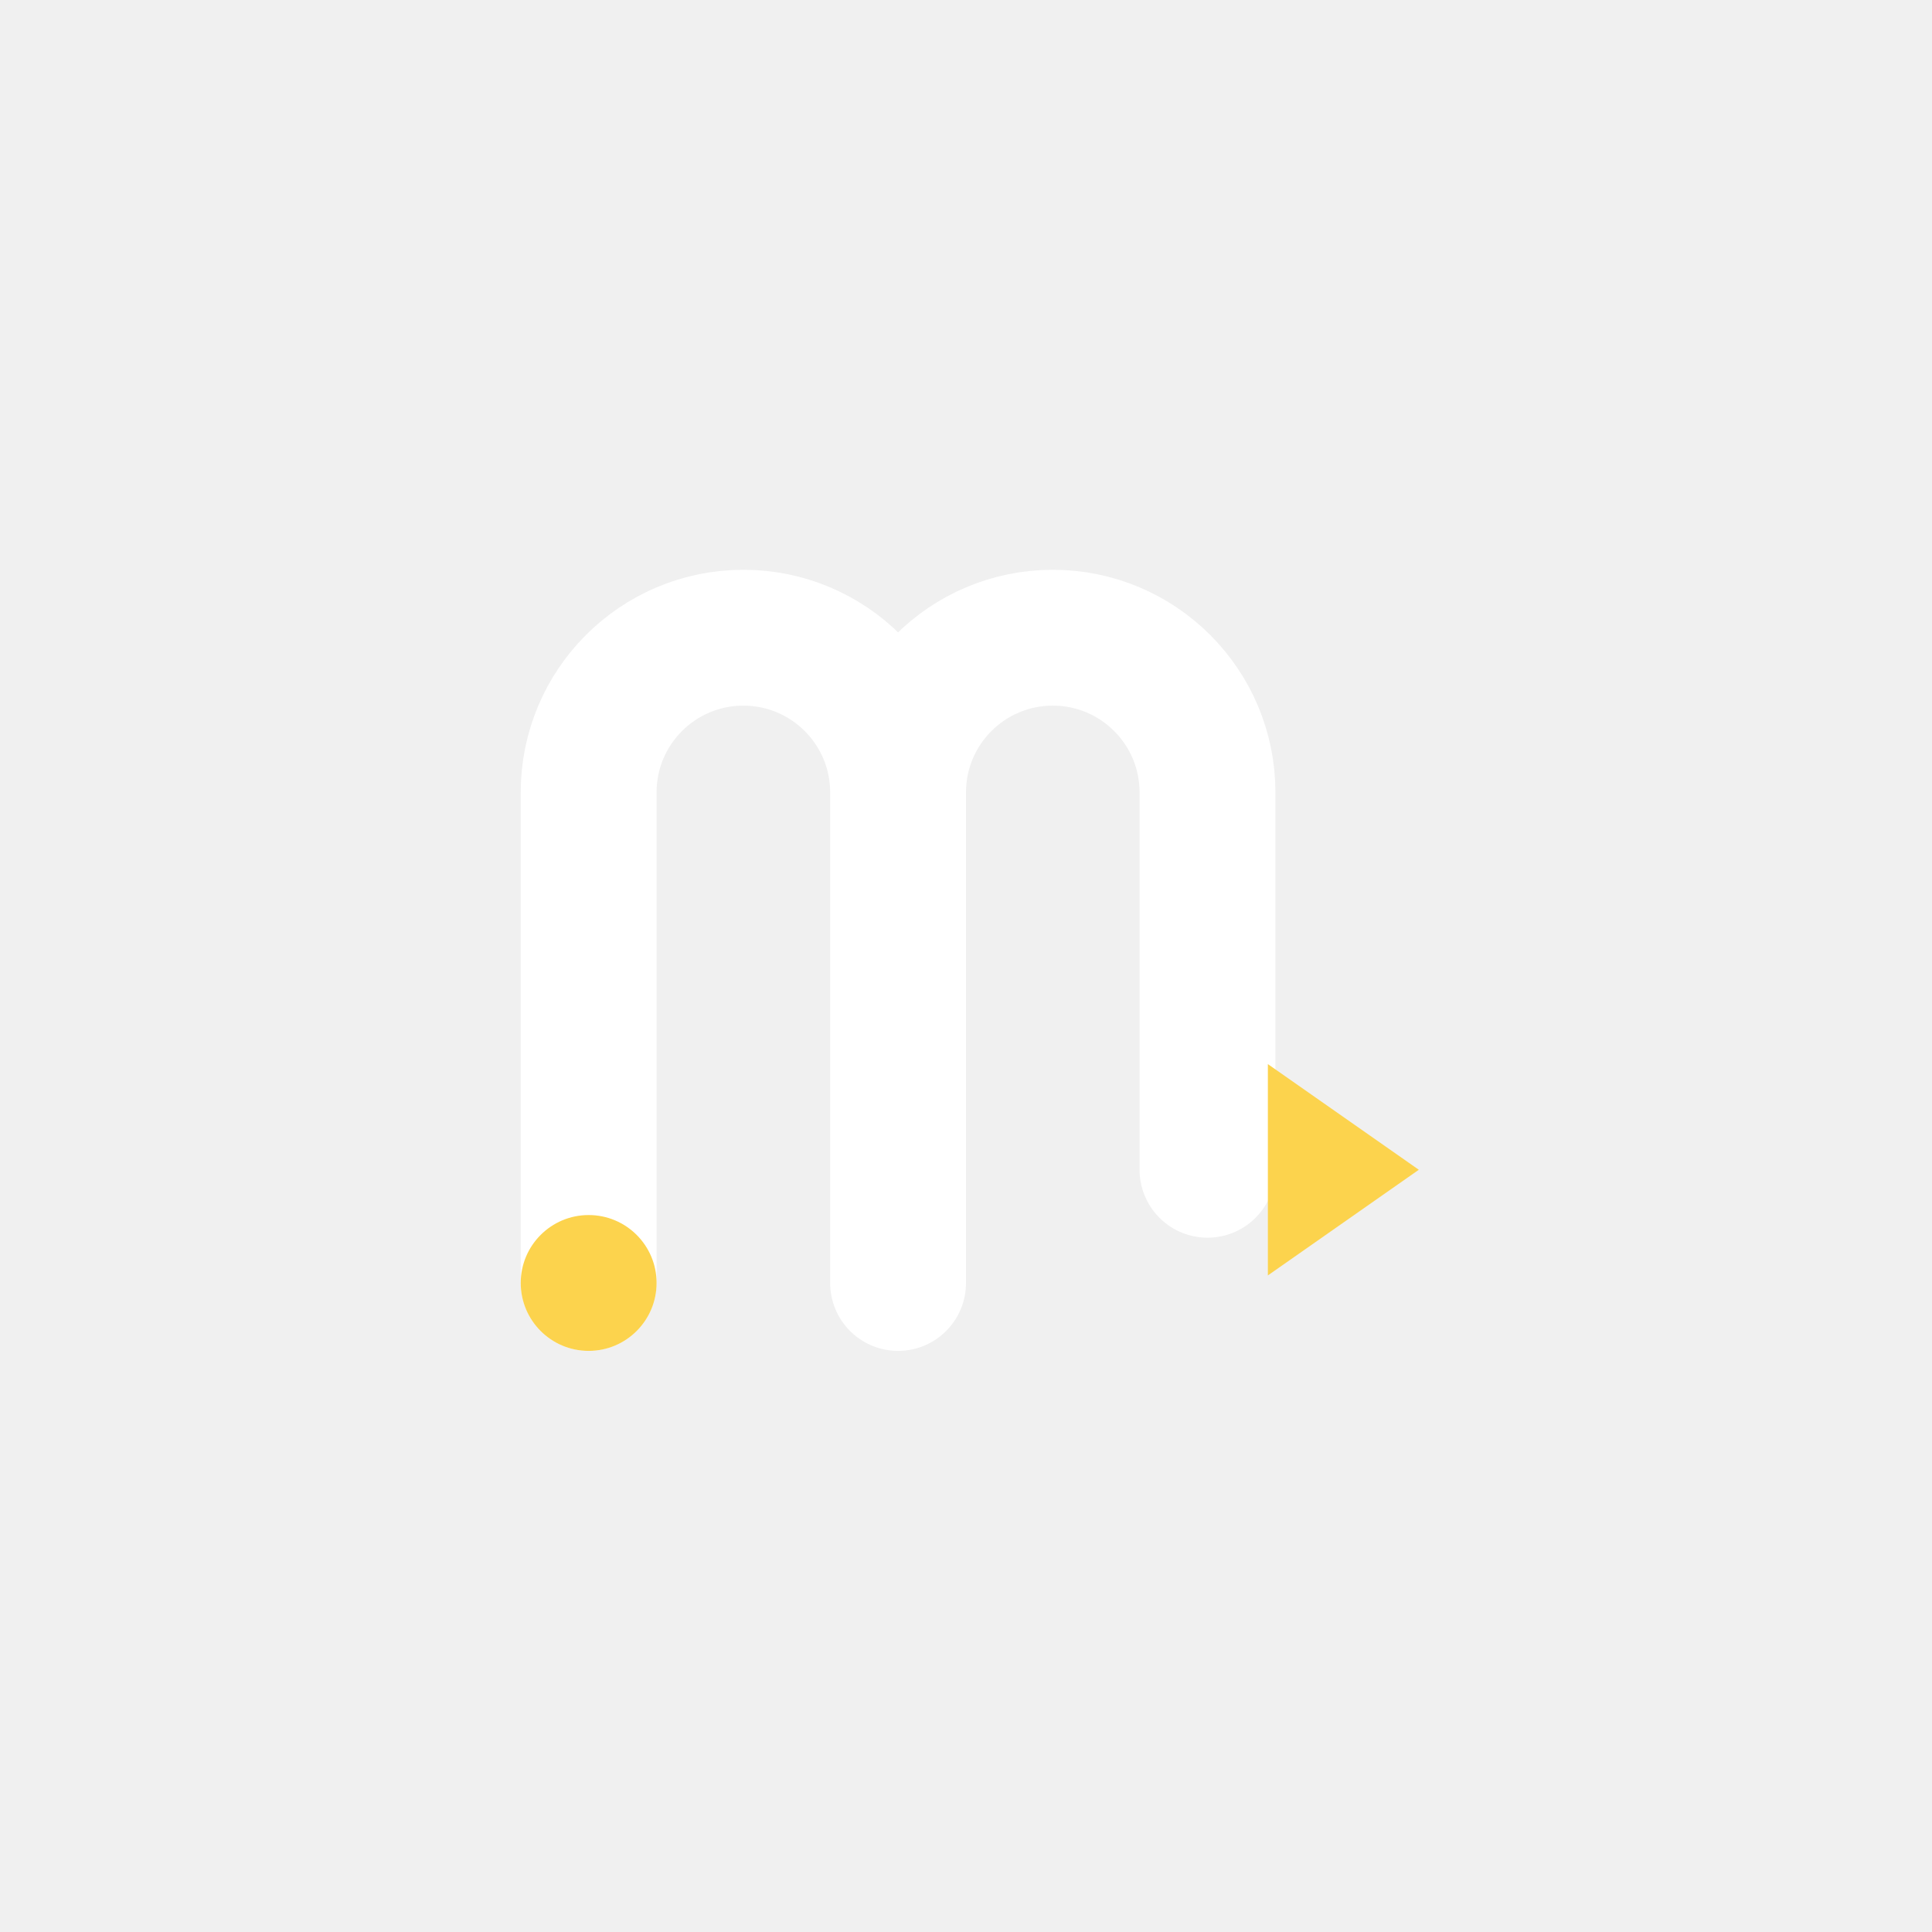
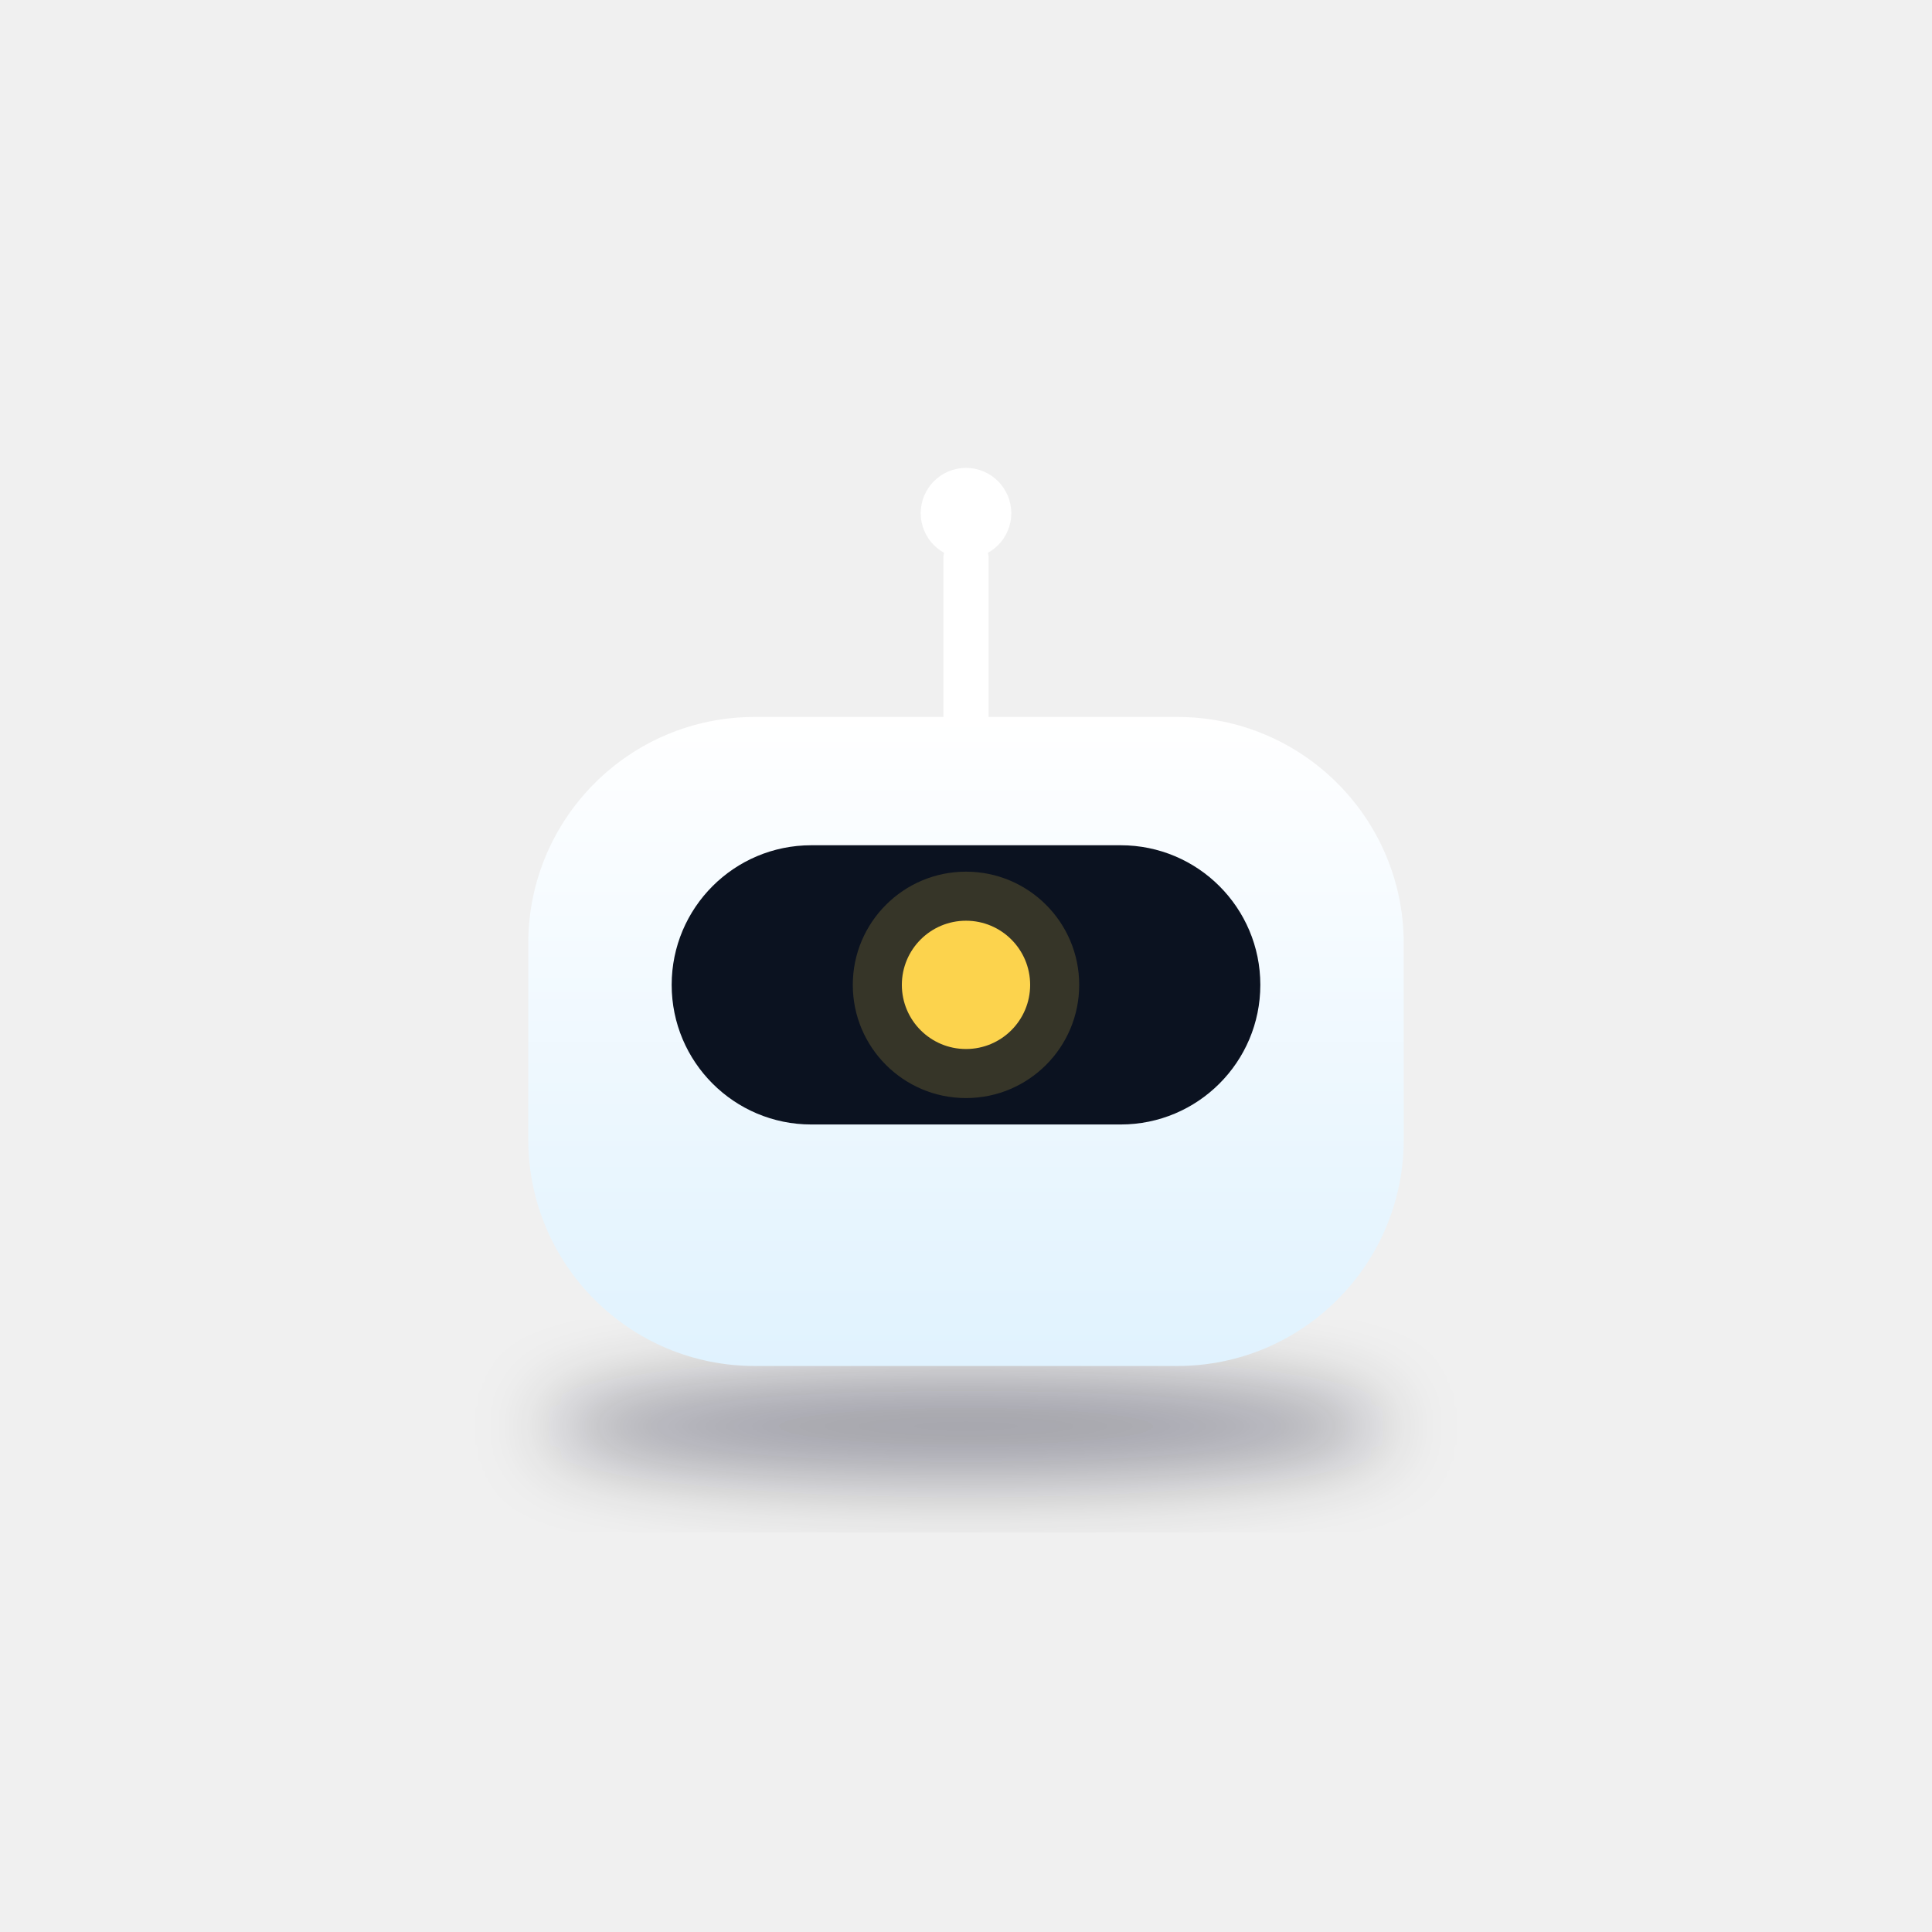
<svg xmlns="http://www.w3.org/2000/svg" width="512" height="512" viewBox="0 0 512 512">
-   <path d="M156 340 V210 A41 41 0 0 1 238 210 V340 V210 A41 41 0 0 1 320 210 V310" fill="none" stroke="#FFFFFF" stroke-width="36" stroke-linecap="round" stroke-linejoin="round" />
-   <circle cx="156" cy="340" r="18" fill="#FCD34D" />
-   <path d="M336 282 L376 310 L336 338 Z" fill="#FCD34D" />
+   <defs>
+     <linearGradient id="head" x1="0" y1="0" x2="0" y2="1">
+       <stop offset="0" stop-color="#FFFFFF" />
+       <stop offset="1" stop-color="#E0F2FE" />
+     </linearGradient>
+     <filter id="soft" x="-50%" y="-50%" width="200%" height="200%">
+       <feGaussianBlur stdDeviation="10" />
+     </filter>
+   </defs>
+   <ellipse cx="256" cy="378" rx="112" ry="14" fill="#020617" opacity="0.35" filter="url(#soft)" />
+   <line x1="256" y1="190" x2="256" y2="148" stroke="#FFFFFF" stroke-width="12" stroke-linecap="round" />
+   <circle cx="256" cy="136" r="12" fill="#FFFFFF" />
+   <rect x="140" y="190" width="232" height="172" rx="60" fill="url(#head)" />
+   <rect x="178" y="224" width="156" height="74" rx="37" fill="#0B1220" />
+   <circle cx="256" cy="261" r="30" fill="#FCD34D" opacity="0.18" />
+   <circle cx="256" cy="261" r="17" fill="#FCD34D" />
</svg>
